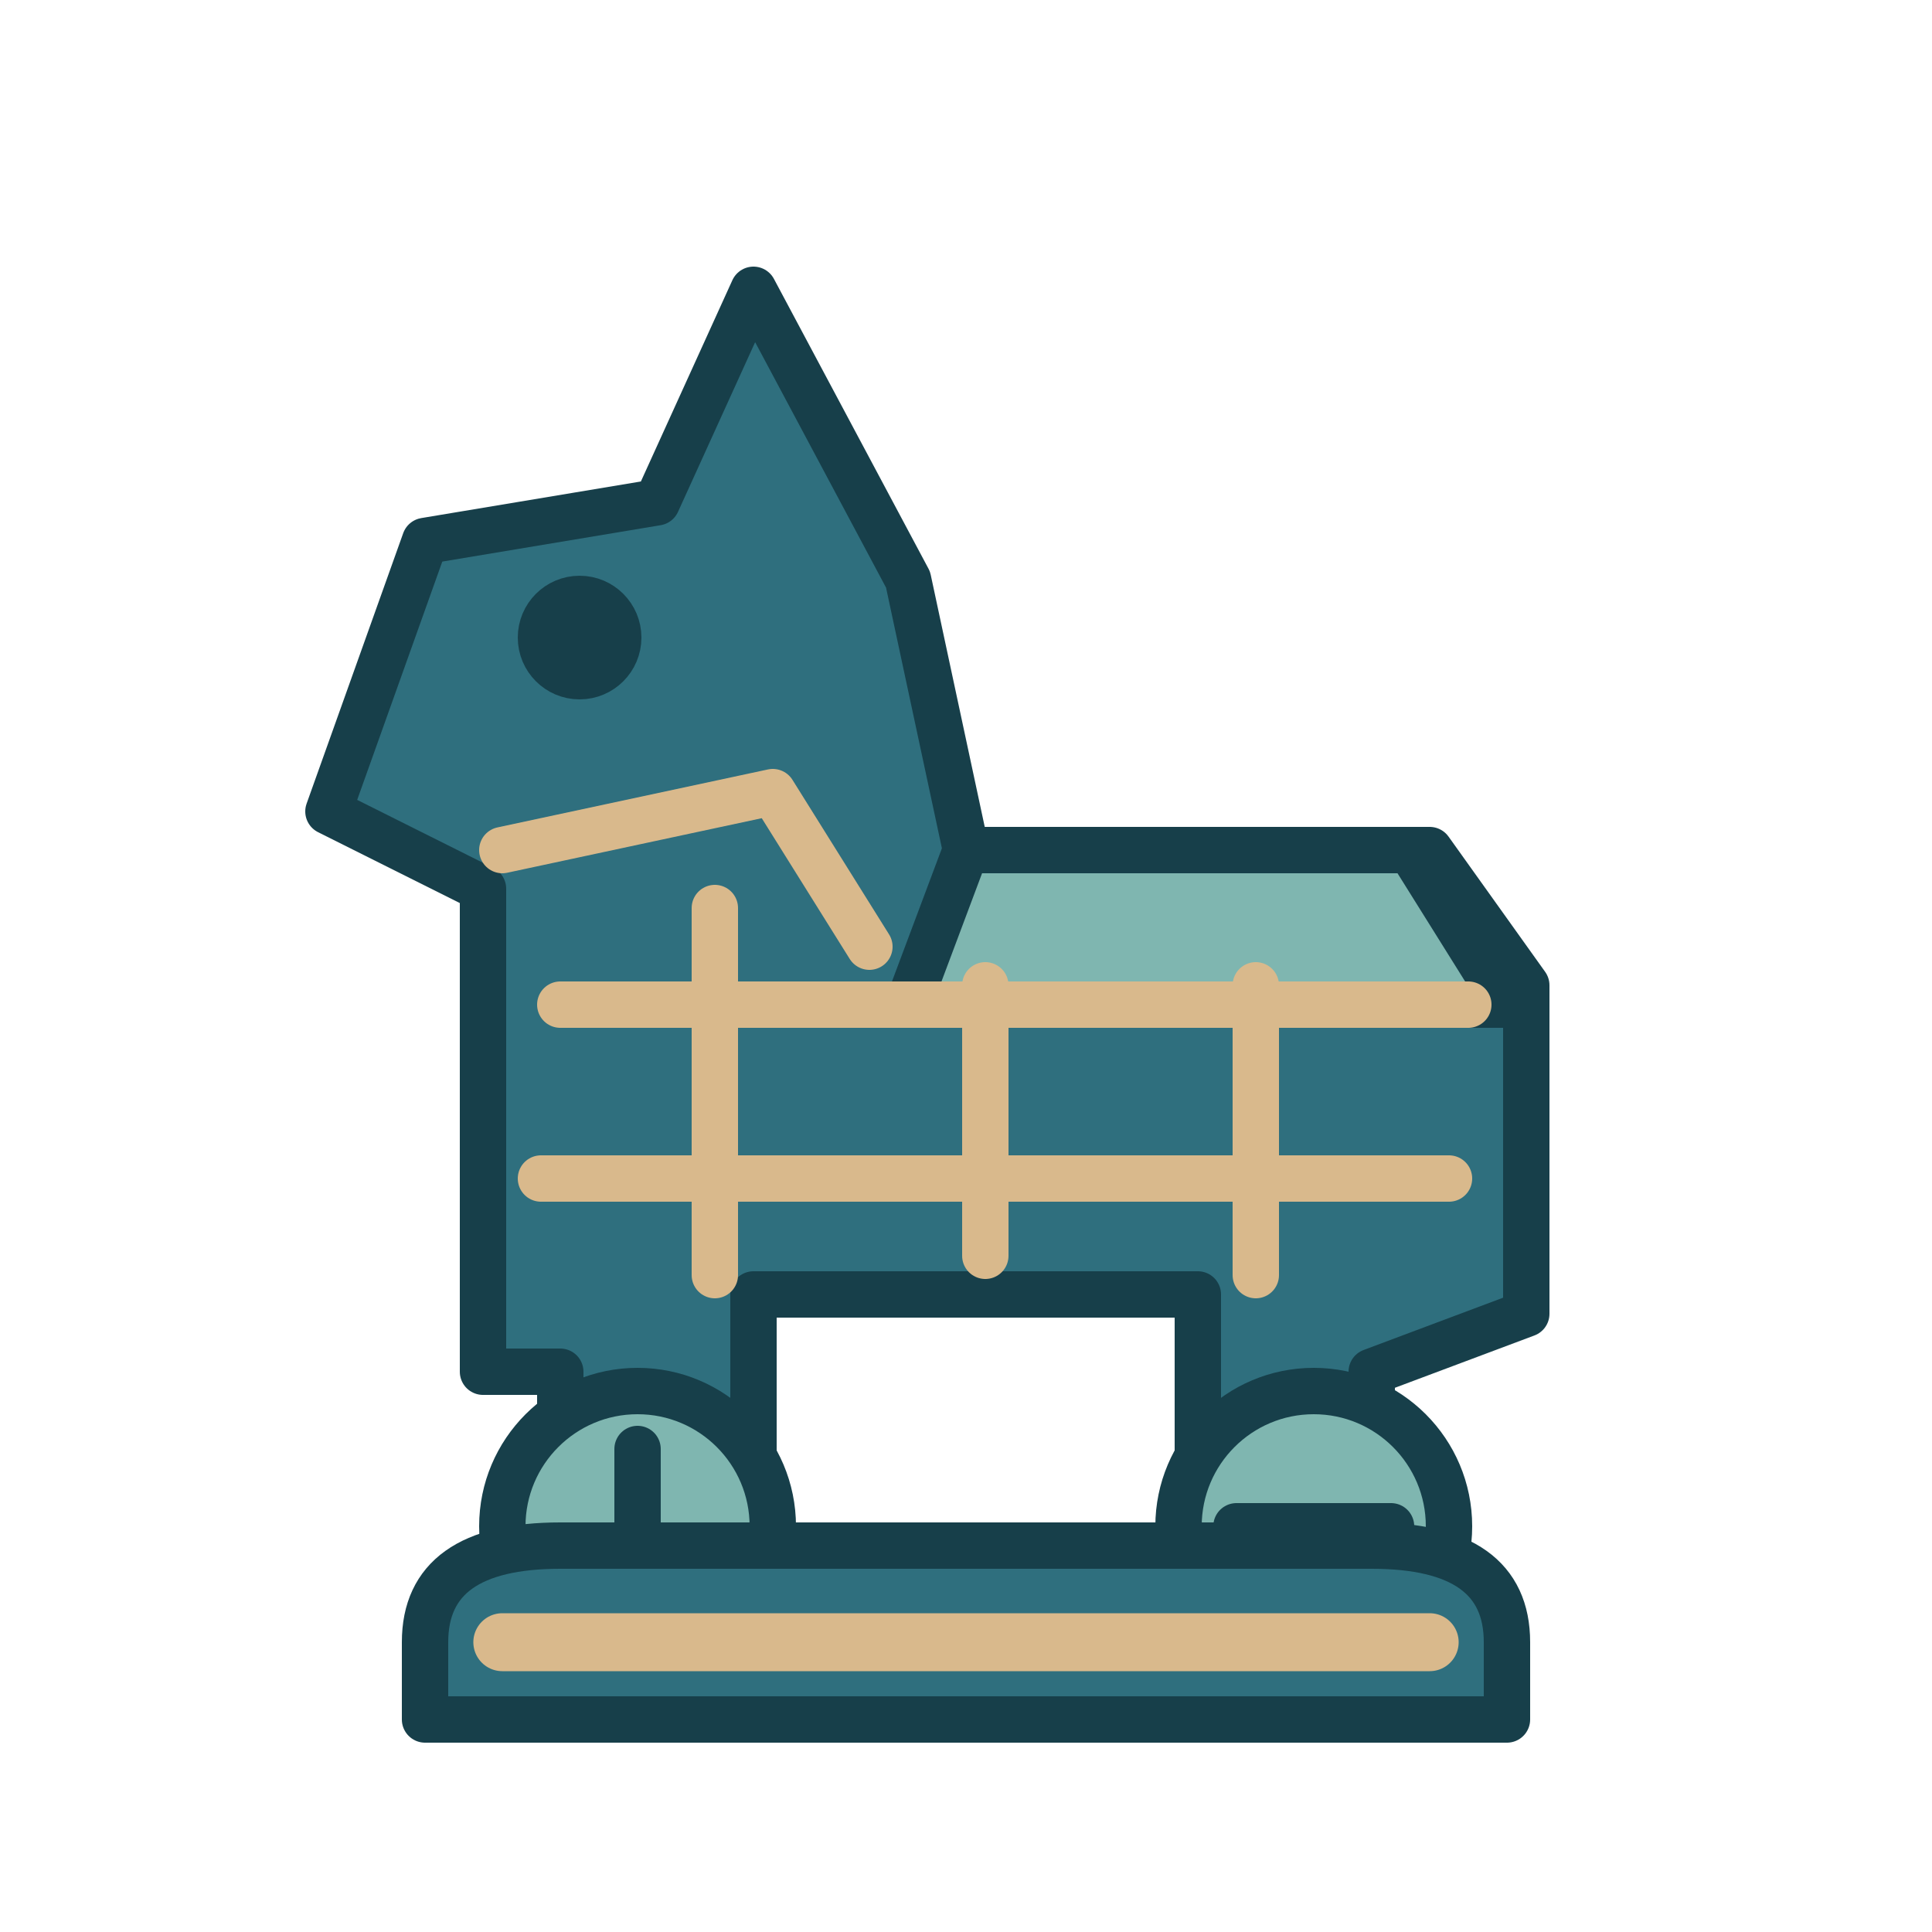
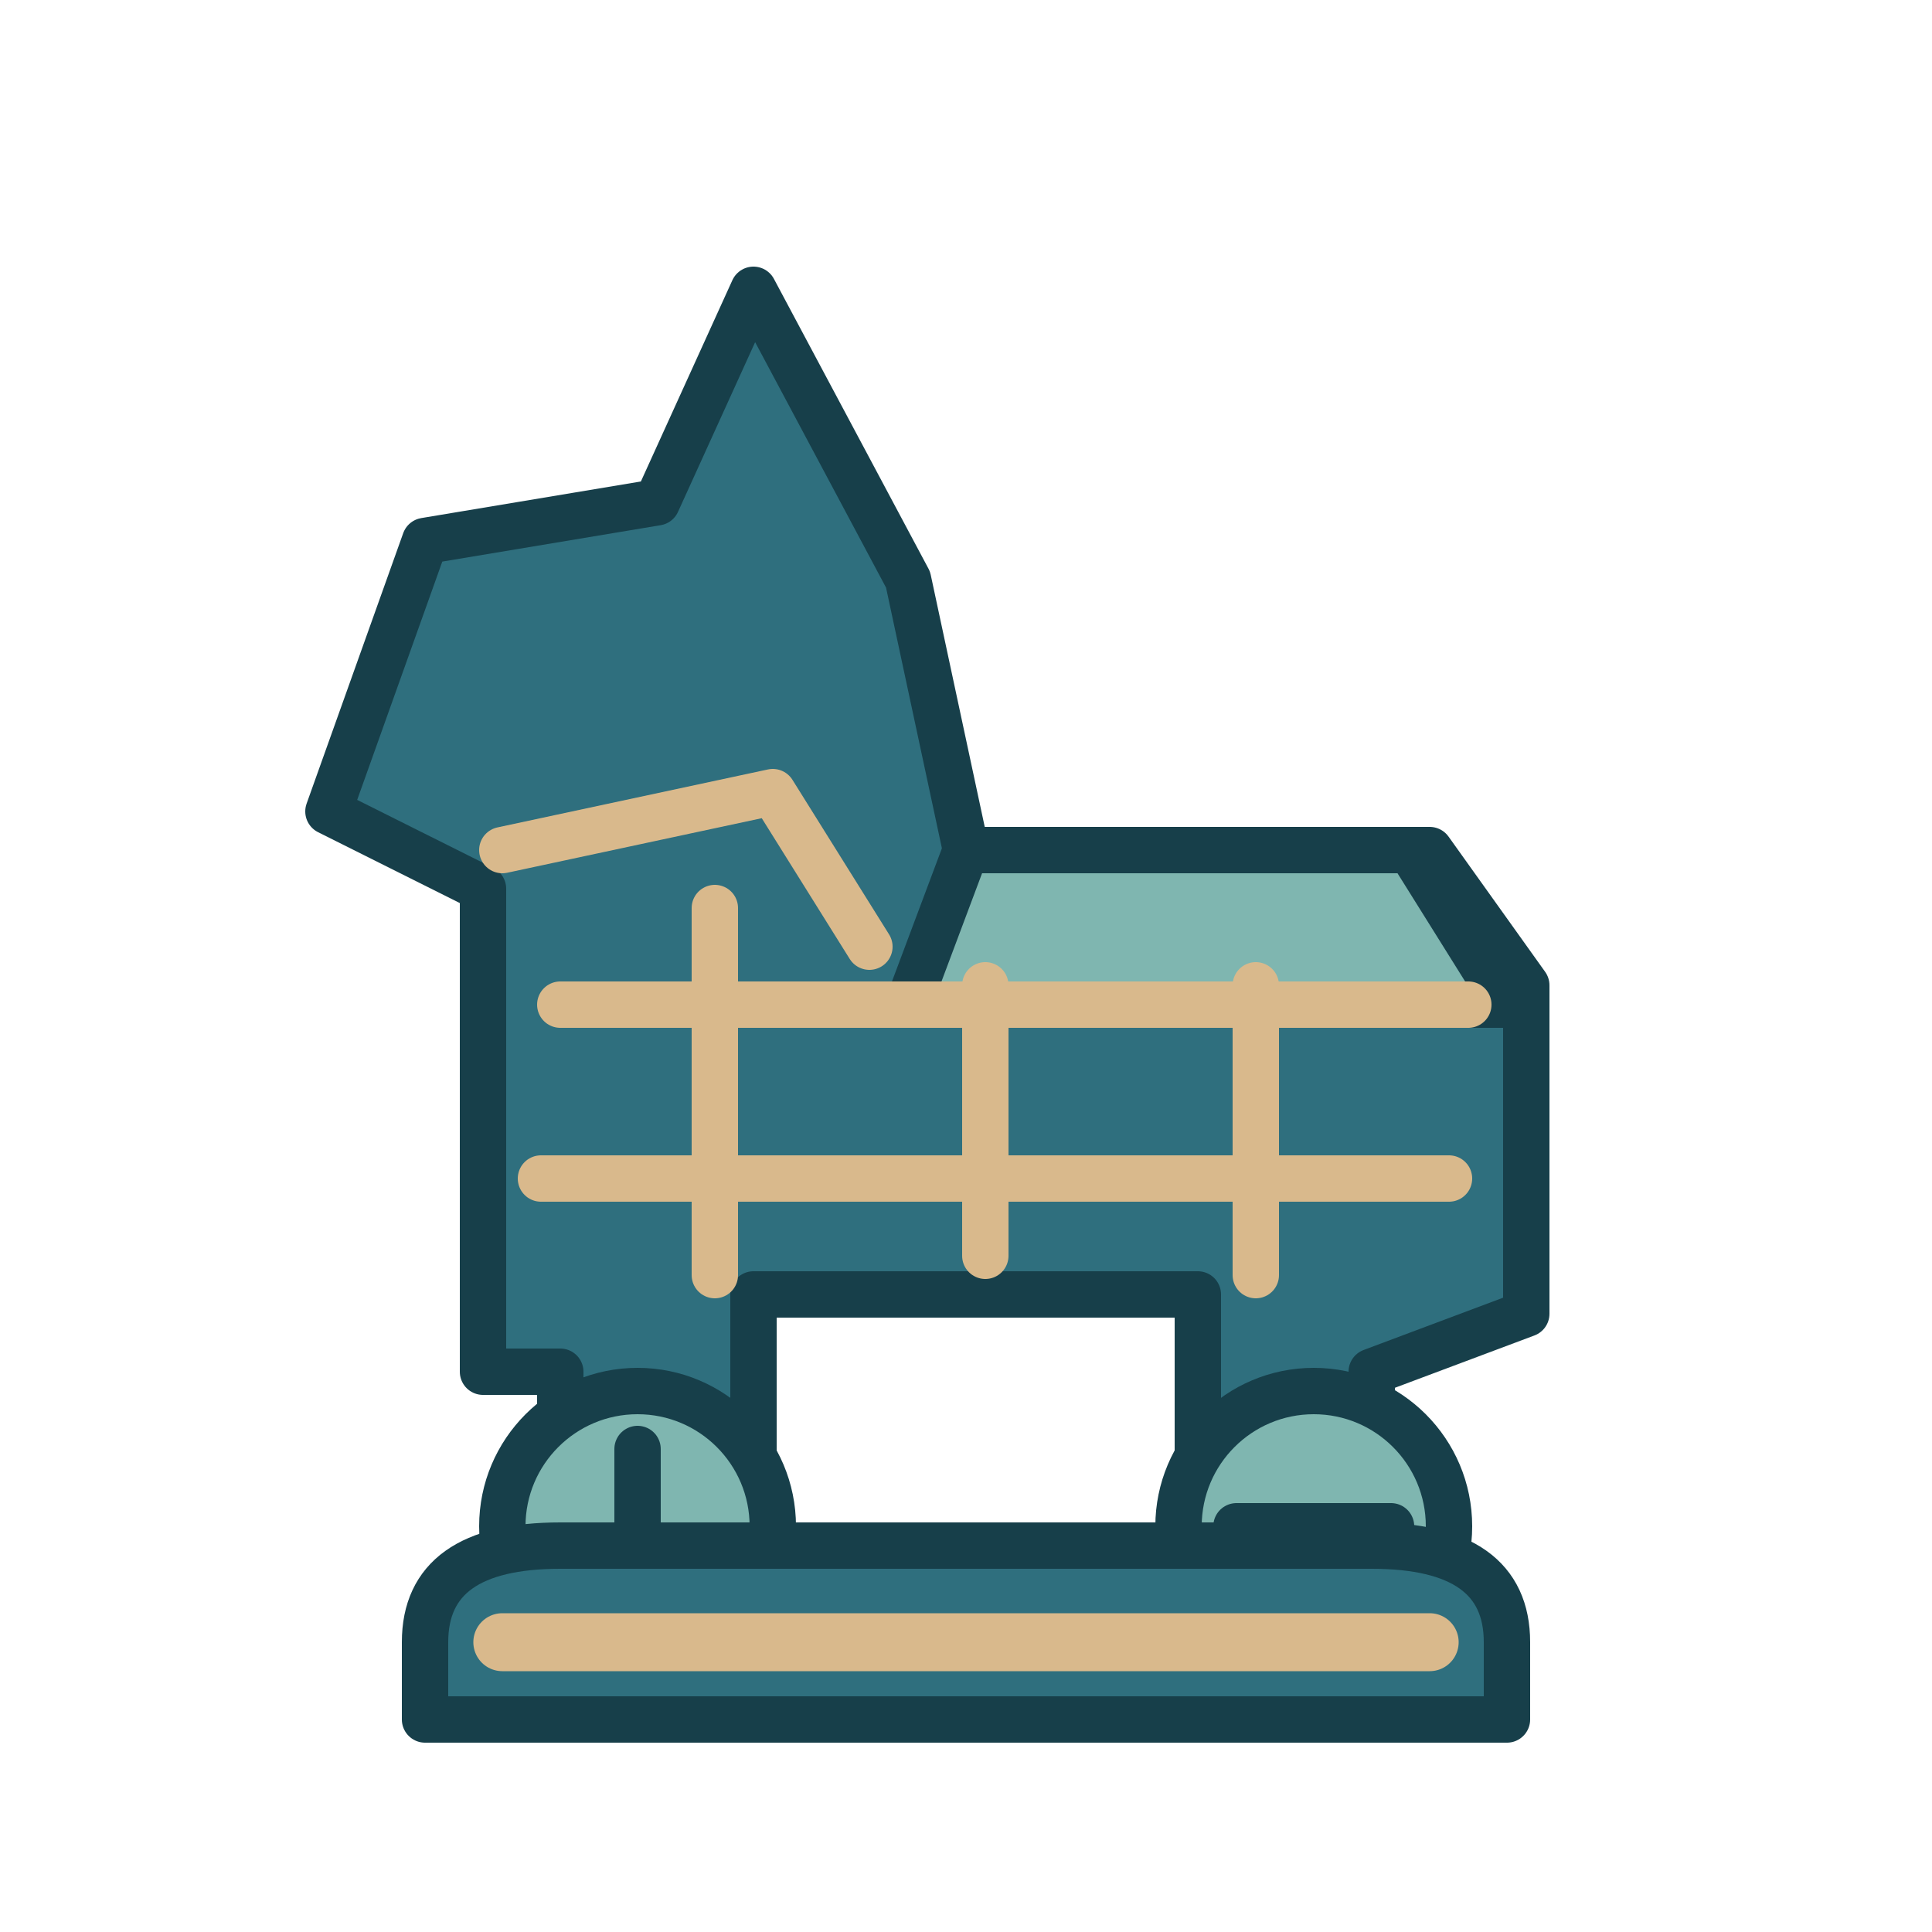
<svg xmlns="http://www.w3.org/2000/svg" viewBox="0 0 100 100">
  <g fill="#2F6F7E" stroke="#173F4A" stroke-width="2.4" stroke-linejoin="round" stroke-linecap="round">
    <path d="M25 71 V46 L17 42 L22 28 L34 26 L39 15 L47 30 L50 44 H74 L79 51 V68 L71 71 V79 H62 V67 H39 V79 H29 V71Z" />
    <path d="M50 44 H73 L78 52 H47Z" fill="#7FB6B0" />
    <path d="M26 44 L40 41 L45 49 M29 52 H76 M28 61 H75 M37 47 V66 M51 51 V65 M65 51 V66" fill="none" stroke="#D9B98C" />
-     <circle cx="30" cy="33" r="2" fill="#173F4A" />
    <circle cx="33" cy="79" r="7" fill="#7FB6B0" />
    <circle cx="68" cy="79" r="7" fill="#7FB6B0" />
    <path d="M33 75 V83 M64 79 H72" fill="none" />
    <path d="M22 89 V85 Q22 80 29 80 H71 Q78 80 78 85 V89Z" />
    <path d="M26 85 H74" stroke="#D9B98C" stroke-width="3" />
  </g>
</svg>
